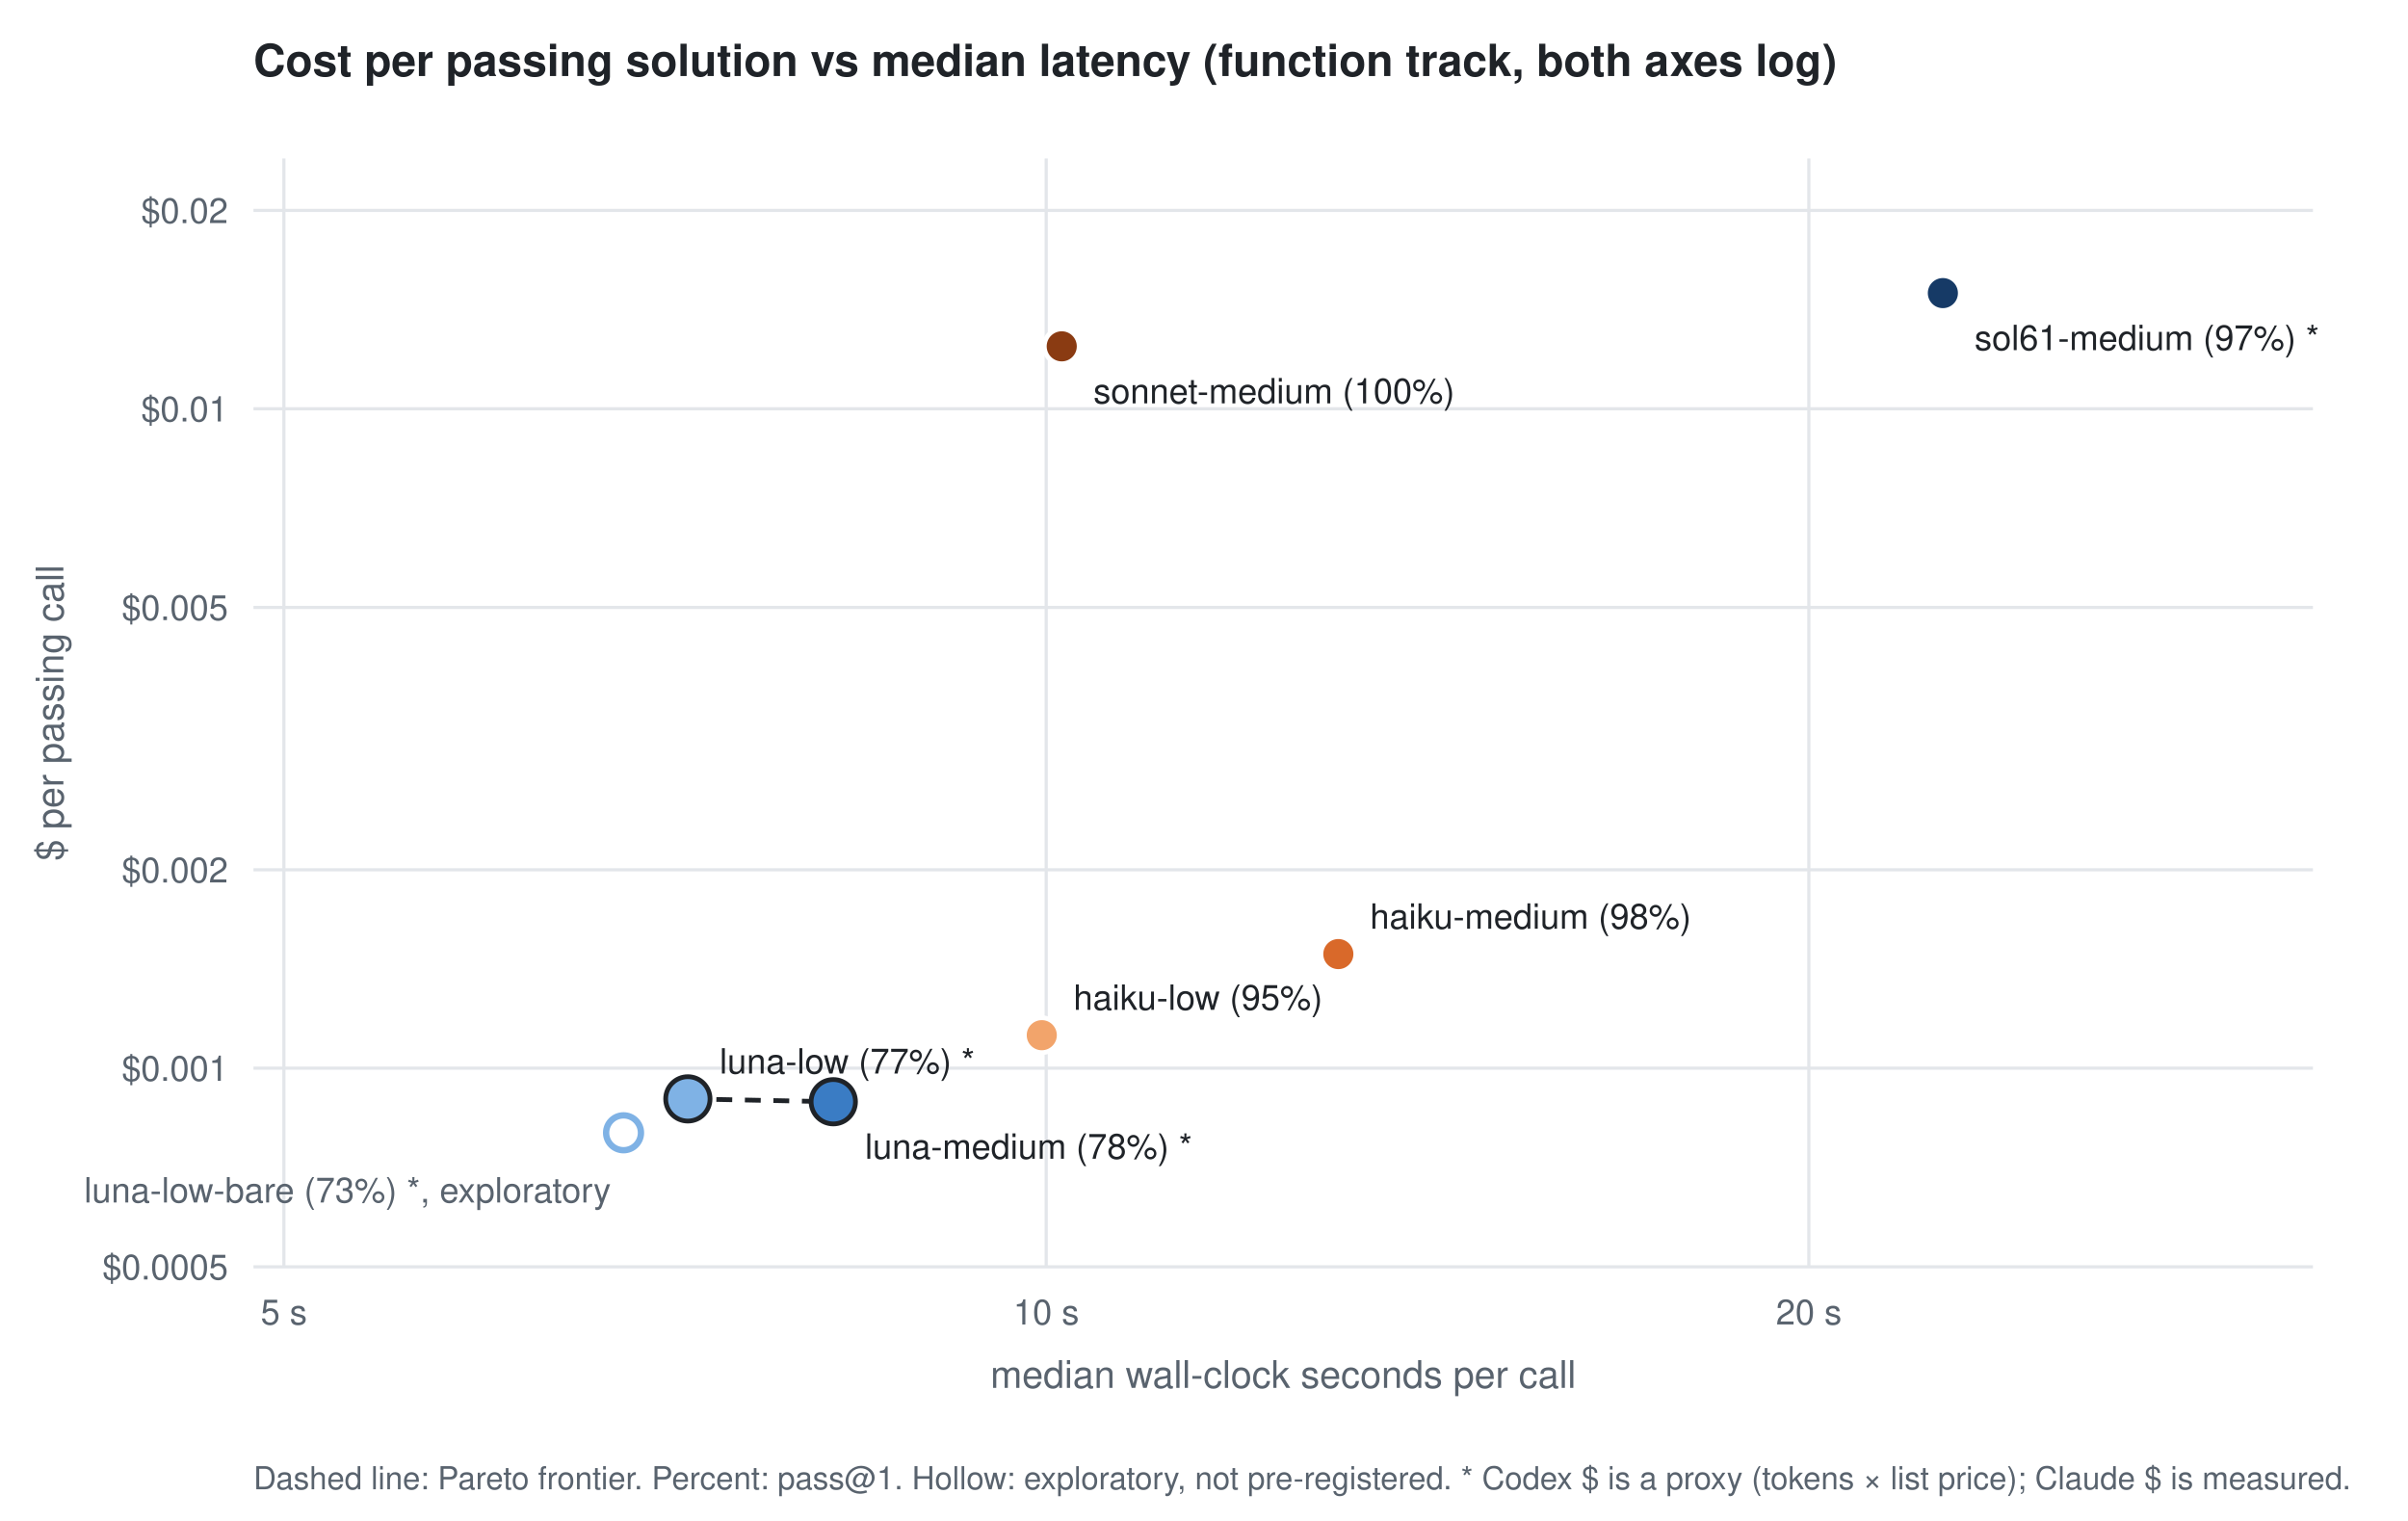
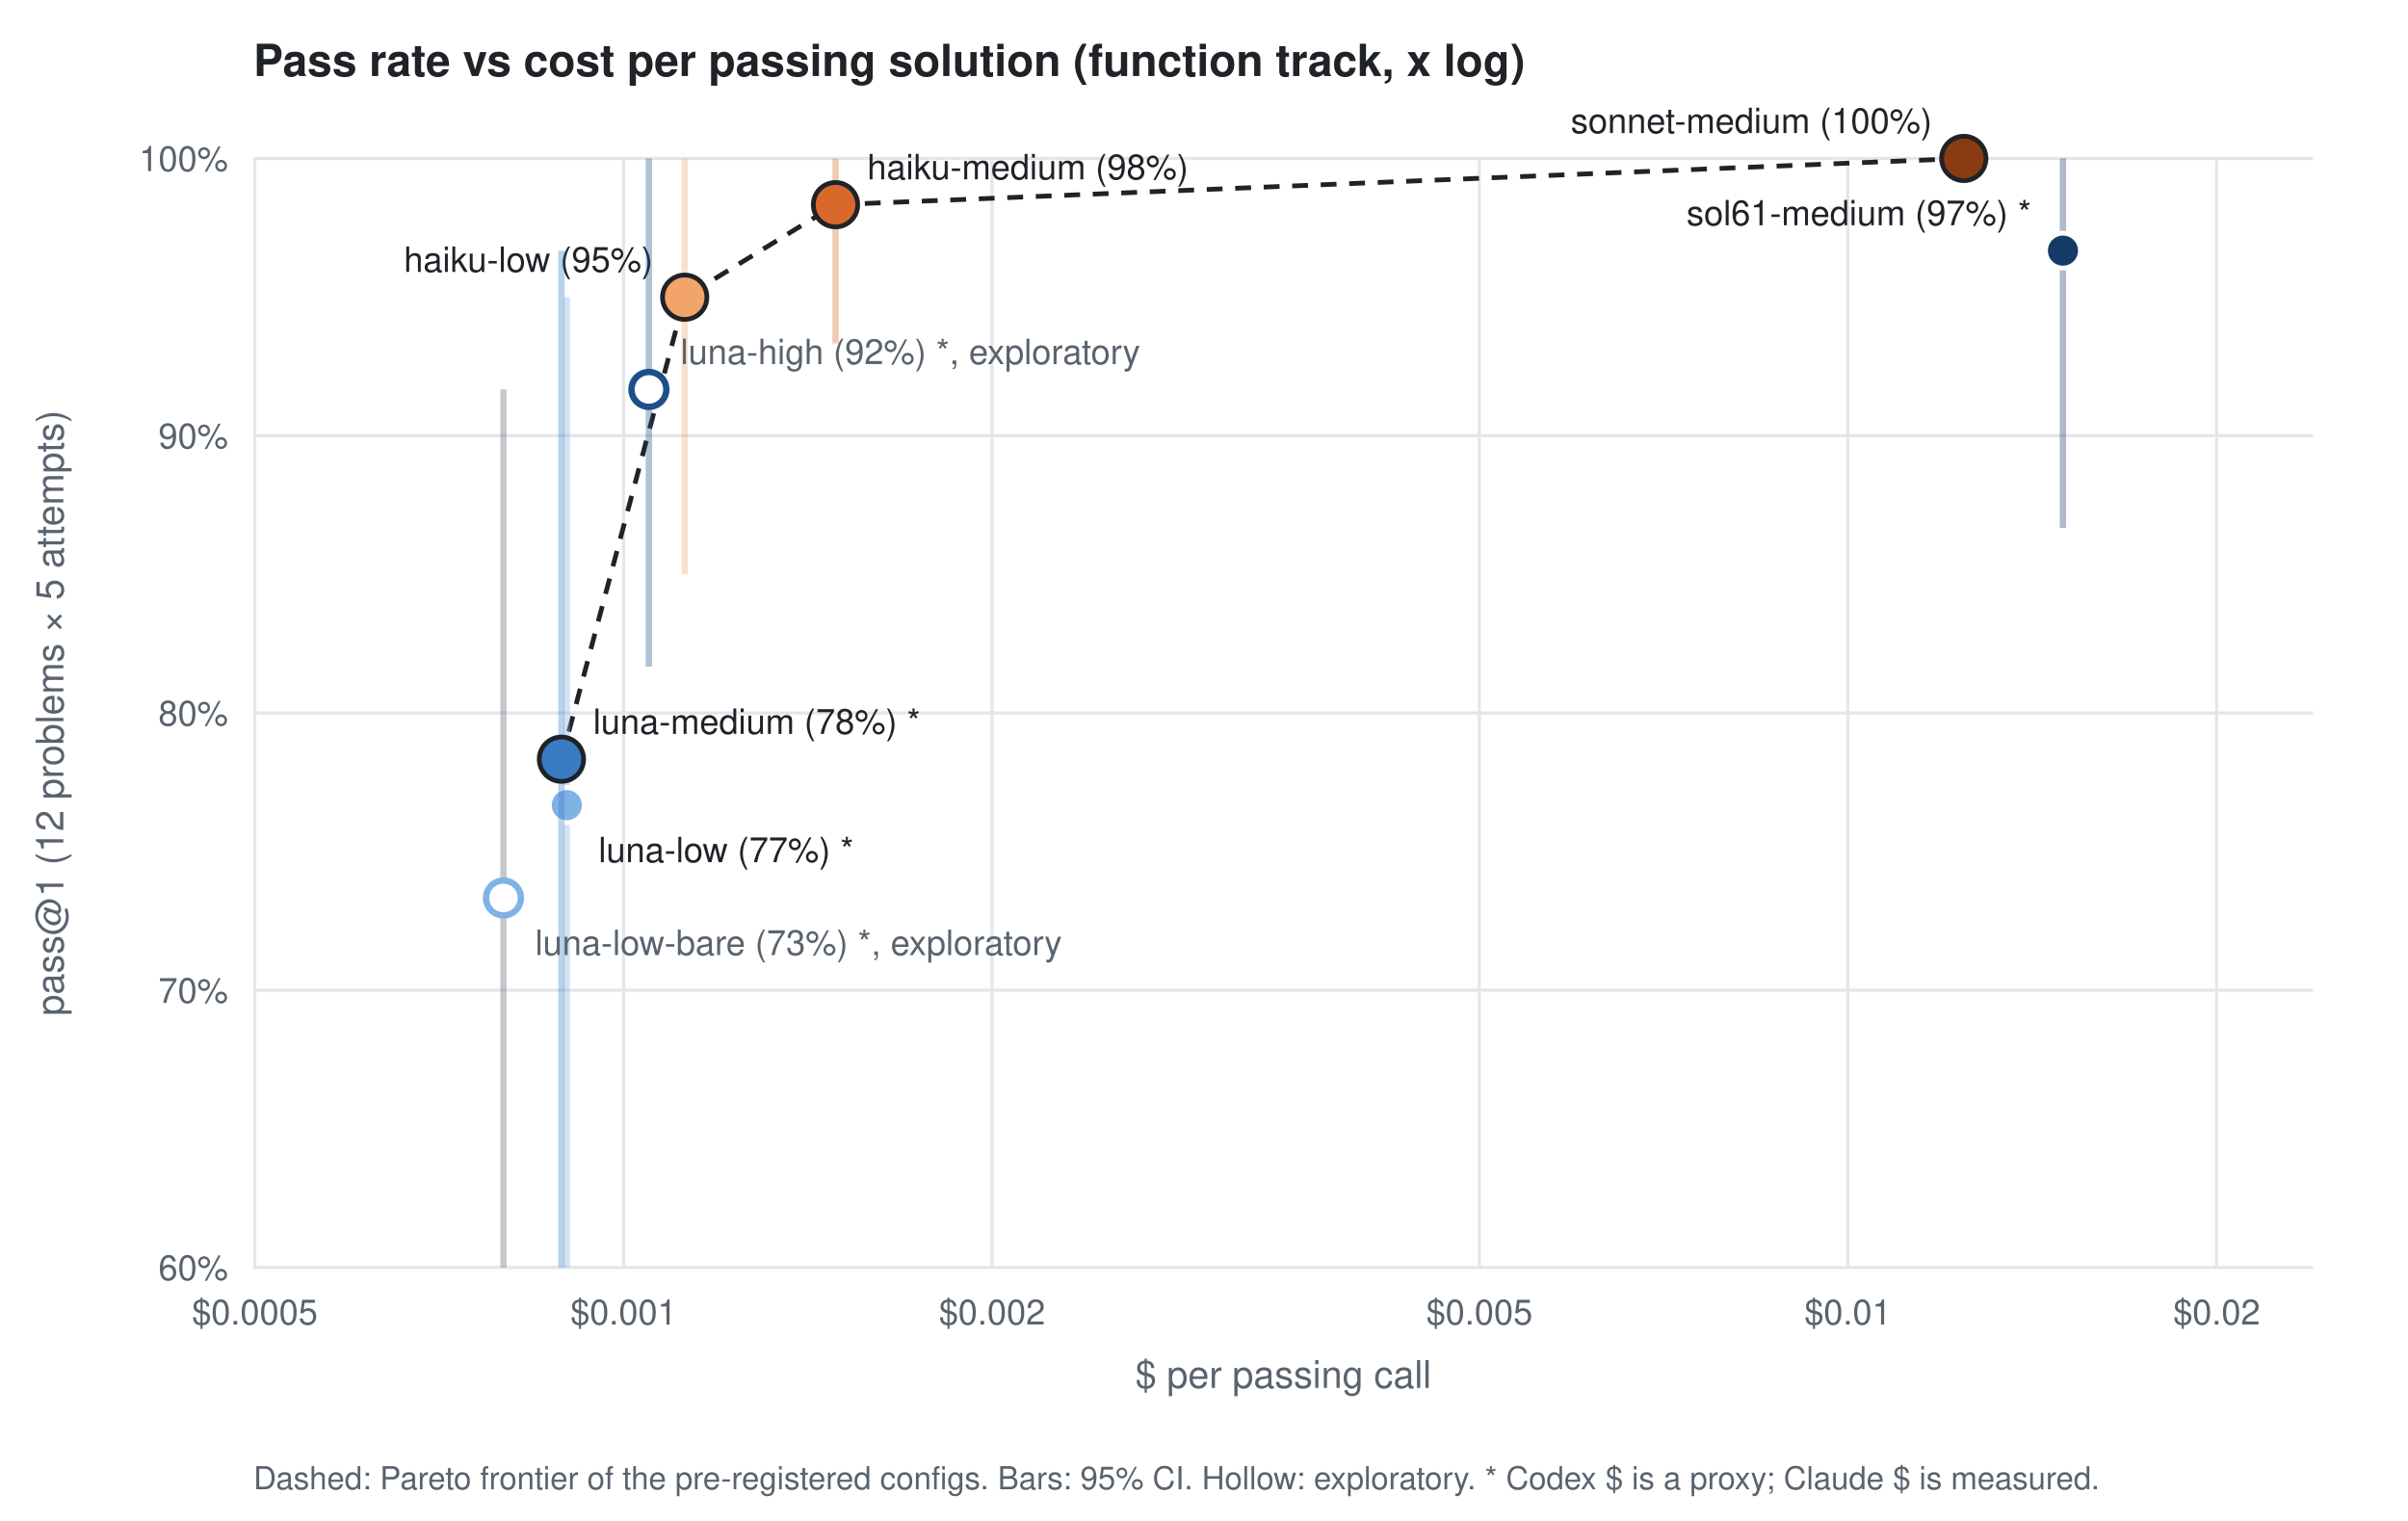
<svg xmlns="http://www.w3.org/2000/svg" viewBox="0 0 760 480" width="760" height="480" font-family="-apple-system, Segoe UI, Helvetica, Arial, sans-serif" font-size="12">
  <rect width="760" height="480" fill="white" />
-   <text x="80.0" y="24.0" font-size="14" text-anchor="start" fill="#1f2328" font-weight="600">Cost per passing solution vs median latency (function track, both axes log)</text>
-   <line x1="89.6" x2="89.6" y1="50" y2="400" stroke="#e3e6ea" />
-   <text x="89.6" y="418.0" font-size="11" text-anchor="middle" fill="#59636e" font-weight="normal">5 s</text>
-   <line x1="330.2" x2="330.2" y1="50" y2="400" stroke="#e3e6ea" />
-   <text x="330.2" y="418.0" font-size="11" text-anchor="middle" fill="#59636e" font-weight="normal">10 s</text>
-   <line x1="570.9" x2="570.9" y1="50" y2="400" stroke="#e3e6ea" />
-   <text x="570.9" y="418.0" font-size="11" text-anchor="middle" fill="#59636e" font-weight="normal">20 s</text>
-   <line x1="80" x2="730" y1="399.8" y2="399.8" stroke="#e3e6ea" />
-   <text x="72.0" y="403.8" font-size="11" text-anchor="end" fill="#59636e" font-weight="normal">$0.0005</text>
-   <line x1="80" x2="730" y1="337.1" y2="337.1" stroke="#e3e6ea" />
-   <text x="72.0" y="341.1" font-size="11" text-anchor="end" fill="#59636e" font-weight="normal">$0.001</text>
-   <line x1="80" x2="730" y1="274.5" y2="274.5" stroke="#e3e6ea" />
-   <text x="72.0" y="278.5" font-size="11" text-anchor="end" fill="#59636e" font-weight="normal">$0.002</text>
-   <line x1="80" x2="730" y1="191.7" y2="191.7" stroke="#e3e6ea" />
-   <text x="72.0" y="195.7" font-size="11" text-anchor="end" fill="#59636e" font-weight="normal">$0.005</text>
-   <line x1="80" x2="730" y1="129.0" y2="129.0" stroke="#e3e6ea" />
-   <text x="72.0" y="133.0" font-size="11" text-anchor="end" fill="#59636e" font-weight="normal">$0.01</text>
-   <line x1="80" x2="730" y1="66.4" y2="66.4" stroke="#e3e6ea" />
-   <text x="72.0" y="70.4" font-size="11" text-anchor="end" fill="#59636e" font-weight="normal">$0.02</text>
-   <text x="405.0" y="438.0" font-size="12" text-anchor="middle" fill="#59636e" font-weight="normal">median wall-clock seconds per call</text>
-   <text x="20.0" y="225.0" font-size="12" text-anchor="middle" fill="#59636e" font-weight="normal" transform="rotate(-90 20 225.0)">$ per passing call</text>
-   <polyline points="217.1,346.8 263.0,347.7" fill="none" stroke="#1f2328" stroke-width="1.5" stroke-dasharray="5 4" />
-   <circle cx="217.1" cy="346.8" r="7" fill="#7fb2e5" stroke="#1f2328" stroke-width="1.5" />
-   <text x="227.1" y="338.8" font-size="11" text-anchor="start" fill="#1f2328" font-weight="normal">luna-low (77%) *</text>
-   <circle cx="263.0" cy="347.7" r="7" fill="#3a7cc4" stroke="#1f2328" stroke-width="1.5" />
-   <text x="273.0" y="365.7" font-size="11" text-anchor="start" fill="#1f2328" font-weight="normal">luna-medium (78%) *</text>
-   <circle cx="328.8" cy="326.7" r="5.5" fill="#f2a46b" stroke="white" stroke-width="1.5" />
-   <text x="338.8" y="318.7" font-size="11" text-anchor="start" fill="#1f2328" font-weight="normal">haiku-low (95%)</text>
-   <circle cx="335.1" cy="109.3" r="5.5" fill="#8a3b12" stroke="white" stroke-width="1.5" />
-   <text x="345.1" y="127.3" font-size="11" text-anchor="start" fill="#1f2328" font-weight="normal">sonnet-medium (100%)</text>
-   <circle cx="422.4" cy="301.1" r="5.5" fill="#d9692a" stroke="white" stroke-width="1.5" />
-   <text x="432.4" y="293.1" font-size="11" text-anchor="start" fill="#1f2328" font-weight="normal">haiku-medium (98%)</text>
-   <circle cx="613.2" cy="92.5" r="5.5" fill="#163a66" stroke="white" stroke-width="1.5" />
-   <text x="623.2" y="110.5" font-size="11" text-anchor="start" fill="#1f2328" font-weight="normal">sol61-medium (97%) *</text>
-   <circle cx="196.8" cy="357.5" r="5.5" fill="white" stroke="#7fb2e5" stroke-width="2" />
-   <text x="192.8" y="379.5" font-size="11" text-anchor="end" fill="#59636e" font-weight="normal">luna-low-bare (73%) *, exploratory</text>
-   <text x="80.0" y="470.0" font-size="10" text-anchor="start" fill="#59636e" font-weight="normal">Dashed line: Pareto frontier. Percent: pass@1. Hollow: exploratory, not pre-registered. * Codex $ is a proxy (tokens × list price); Claude $ is measured.</text>
+   <text x="80.0" y="24.0" font-size="14" text-anchor="start" fill="#1f2328" font-weight="600">Pass rate vs cost per passing solution (function track, x log)</text>
+   <line x1="80" x2="730" y1="400.0" y2="400.0" stroke="#e3e6ea" />
+   <text x="72.0" y="404.0" font-size="11" text-anchor="end" fill="#59636e" font-weight="normal">60%</text>
+   <line x1="80" x2="730" y1="312.5" y2="312.5" stroke="#e3e6ea" />
+   <text x="72.0" y="316.5" font-size="11" text-anchor="end" fill="#59636e" font-weight="normal">70%</text>
+   <line x1="80" x2="730" y1="225.0" y2="225.0" stroke="#e3e6ea" />
+   <text x="72.0" y="229.0" font-size="11" text-anchor="end" fill="#59636e" font-weight="normal">80%</text>
+   <line x1="80" x2="730" y1="137.5" y2="137.5" stroke="#e3e6ea" />
+   <text x="72.0" y="141.5" font-size="11" text-anchor="end" fill="#59636e" font-weight="normal">90%</text>
+   <line x1="80" x2="730" y1="50.0" y2="50.0" stroke="#e3e6ea" />
+   <text x="72.0" y="54.0" font-size="11" text-anchor="end" fill="#59636e" font-weight="normal">100%</text>
+   <line x1="80.4" x2="80.4" y1="50" y2="400" stroke="#e3e6ea" />
+   <text x="80.4" y="418.0" font-size="11" text-anchor="middle" fill="#59636e" font-weight="normal">$0.0005</text>
+   <line x1="196.8" x2="196.8" y1="50" y2="400" stroke="#e3e6ea" />
+   <text x="196.8" y="418.0" font-size="11" text-anchor="middle" fill="#59636e" font-weight="normal">$0.001</text>
+   <line x1="313.1" x2="313.1" y1="50" y2="400" stroke="#e3e6ea" />
+   <text x="313.1" y="418.0" font-size="11" text-anchor="middle" fill="#59636e" font-weight="normal">$0.002</text>
+   <line x1="466.9" x2="466.9" y1="50" y2="400" stroke="#e3e6ea" />
+   <text x="466.9" y="418.0" font-size="11" text-anchor="middle" fill="#59636e" font-weight="normal">$0.005</text>
+   <line x1="583.2" x2="583.2" y1="50" y2="400" stroke="#e3e6ea" />
+   <text x="583.2" y="418.0" font-size="11" text-anchor="middle" fill="#59636e" font-weight="normal">$0.01</text>
+   <line x1="699.6" x2="699.6" y1="50" y2="400" stroke="#e3e6ea" />
+   <text x="699.6" y="418.0" font-size="11" text-anchor="middle" fill="#59636e" font-weight="normal">$0.02</text>
+   <text x="405.0" y="438.0" font-size="12" text-anchor="middle" fill="#59636e" font-weight="normal">$ per passing call</text>
+   <text x="20.0" y="225.0" font-size="12" text-anchor="middle" fill="#59636e" font-weight="normal" transform="rotate(-90 20 225.0)">pass@1 (12 problems × 5 attempts)</text>
+   <polyline points="177.2,239.6 216.1,93.8 263.7,64.6 619.8,50.0" fill="none" stroke="#1f2328" stroke-width="1.5" stroke-dasharray="5 4" />
+   <line x1="216.1" x2="216.1" y1="181.2" y2="50.0" stroke="#f2a46b" stroke-width="2" opacity="0.35" />
+   <circle cx="216.1" cy="93.8" r="7" fill="#f2a46b" stroke="#1f2328" stroke-width="1.5" />
+   <text x="206.1" y="85.8" font-size="11" text-anchor="end" fill="#1f2328" font-weight="normal">haiku-low (95%)</text>
+   <line x1="263.7" x2="263.7" y1="108.4" y2="50.0" stroke="#d9692a" stroke-width="2" opacity="0.35" />
+   <circle cx="263.7" cy="64.6" r="7" fill="#d9692a" stroke="#1f2328" stroke-width="1.5" />
+   <text x="273.7" y="56.6" font-size="11" text-anchor="start" fill="#1f2328" font-weight="normal">haiku-medium (98%)</text>
+   <line x1="619.8" x2="619.8" y1="50.0" y2="50.0" stroke="#8a3b12" stroke-width="2" opacity="0.35" />
+   <circle cx="619.8" cy="50.0" r="7" fill="#8a3b12" stroke="#1f2328" stroke-width="1.5" />
+   <text x="609.8" y="42.0" font-size="11" text-anchor="end" fill="#1f2328" font-weight="normal">sonnet-medium (100%)</text>
+   <line x1="178.9" x2="178.9" y1="400.0" y2="93.8" stroke="#7fb2e5" stroke-width="2" opacity="0.35" />
+   <circle cx="178.9" cy="254.1" r="5.5" fill="#7fb2e5" stroke="white" stroke-width="1.5" />
+   <text x="188.9" y="272.1" font-size="11" text-anchor="start" fill="#1f2328" font-weight="normal">luna-low (77%) *</text>
+   <line x1="177.2" x2="177.2" y1="400.0" y2="79.1" stroke="#3a7cc4" stroke-width="2" opacity="0.35" />
+   <circle cx="177.2" cy="239.6" r="7" fill="#3a7cc4" stroke="#1f2328" stroke-width="1.5" />
+   <text x="187.2" y="231.6" font-size="11" text-anchor="start" fill="#1f2328" font-weight="normal">luna-medium (78%) *</text>
+   <line x1="651.1" x2="651.1" y1="166.6" y2="50.0" stroke="#163a66" stroke-width="2" opacity="0.35" />
+   <circle cx="651.1" cy="79.1" r="5.5" fill="#163a66" stroke="white" stroke-width="1.5" />
+   <text x="641.1" y="71.1" font-size="11" text-anchor="end" fill="#1f2328" font-weight="normal">sol61-medium (97%) *</text>
+   <line x1="204.8" x2="204.8" y1="210.4" y2="50.0" stroke="#1d4f8a" stroke-width="2" opacity="0.35" />
+   <circle cx="204.8" cy="122.9" r="5.5" fill="white" stroke="#1d4f8a" stroke-width="2" />
+   <text x="214.8" y="114.9" font-size="11" text-anchor="start" fill="#59636e" font-weight="normal">luna-high (92%) *, exploratory</text>
+   <line x1="158.9" x2="158.9" y1="400.0" y2="122.9" stroke="#59636e" stroke-width="2" opacity="0.35" />
+   <circle cx="158.9" cy="283.4" r="5.5" fill="white" stroke="#7fb2e5" stroke-width="2" />
+   <text x="168.9" y="301.4" font-size="11" text-anchor="start" fill="#59636e" font-weight="normal">luna-low-bare (73%) *, exploratory</text>
+   <text x="80.0" y="470.0" font-size="10" text-anchor="start" fill="#59636e" font-weight="normal">Dashed: Pareto frontier of the pre-registered configs. Bars: 95% CI. Hollow: exploratory. * Codex $ is a proxy; Claude $ is measured.</text>
</svg>
